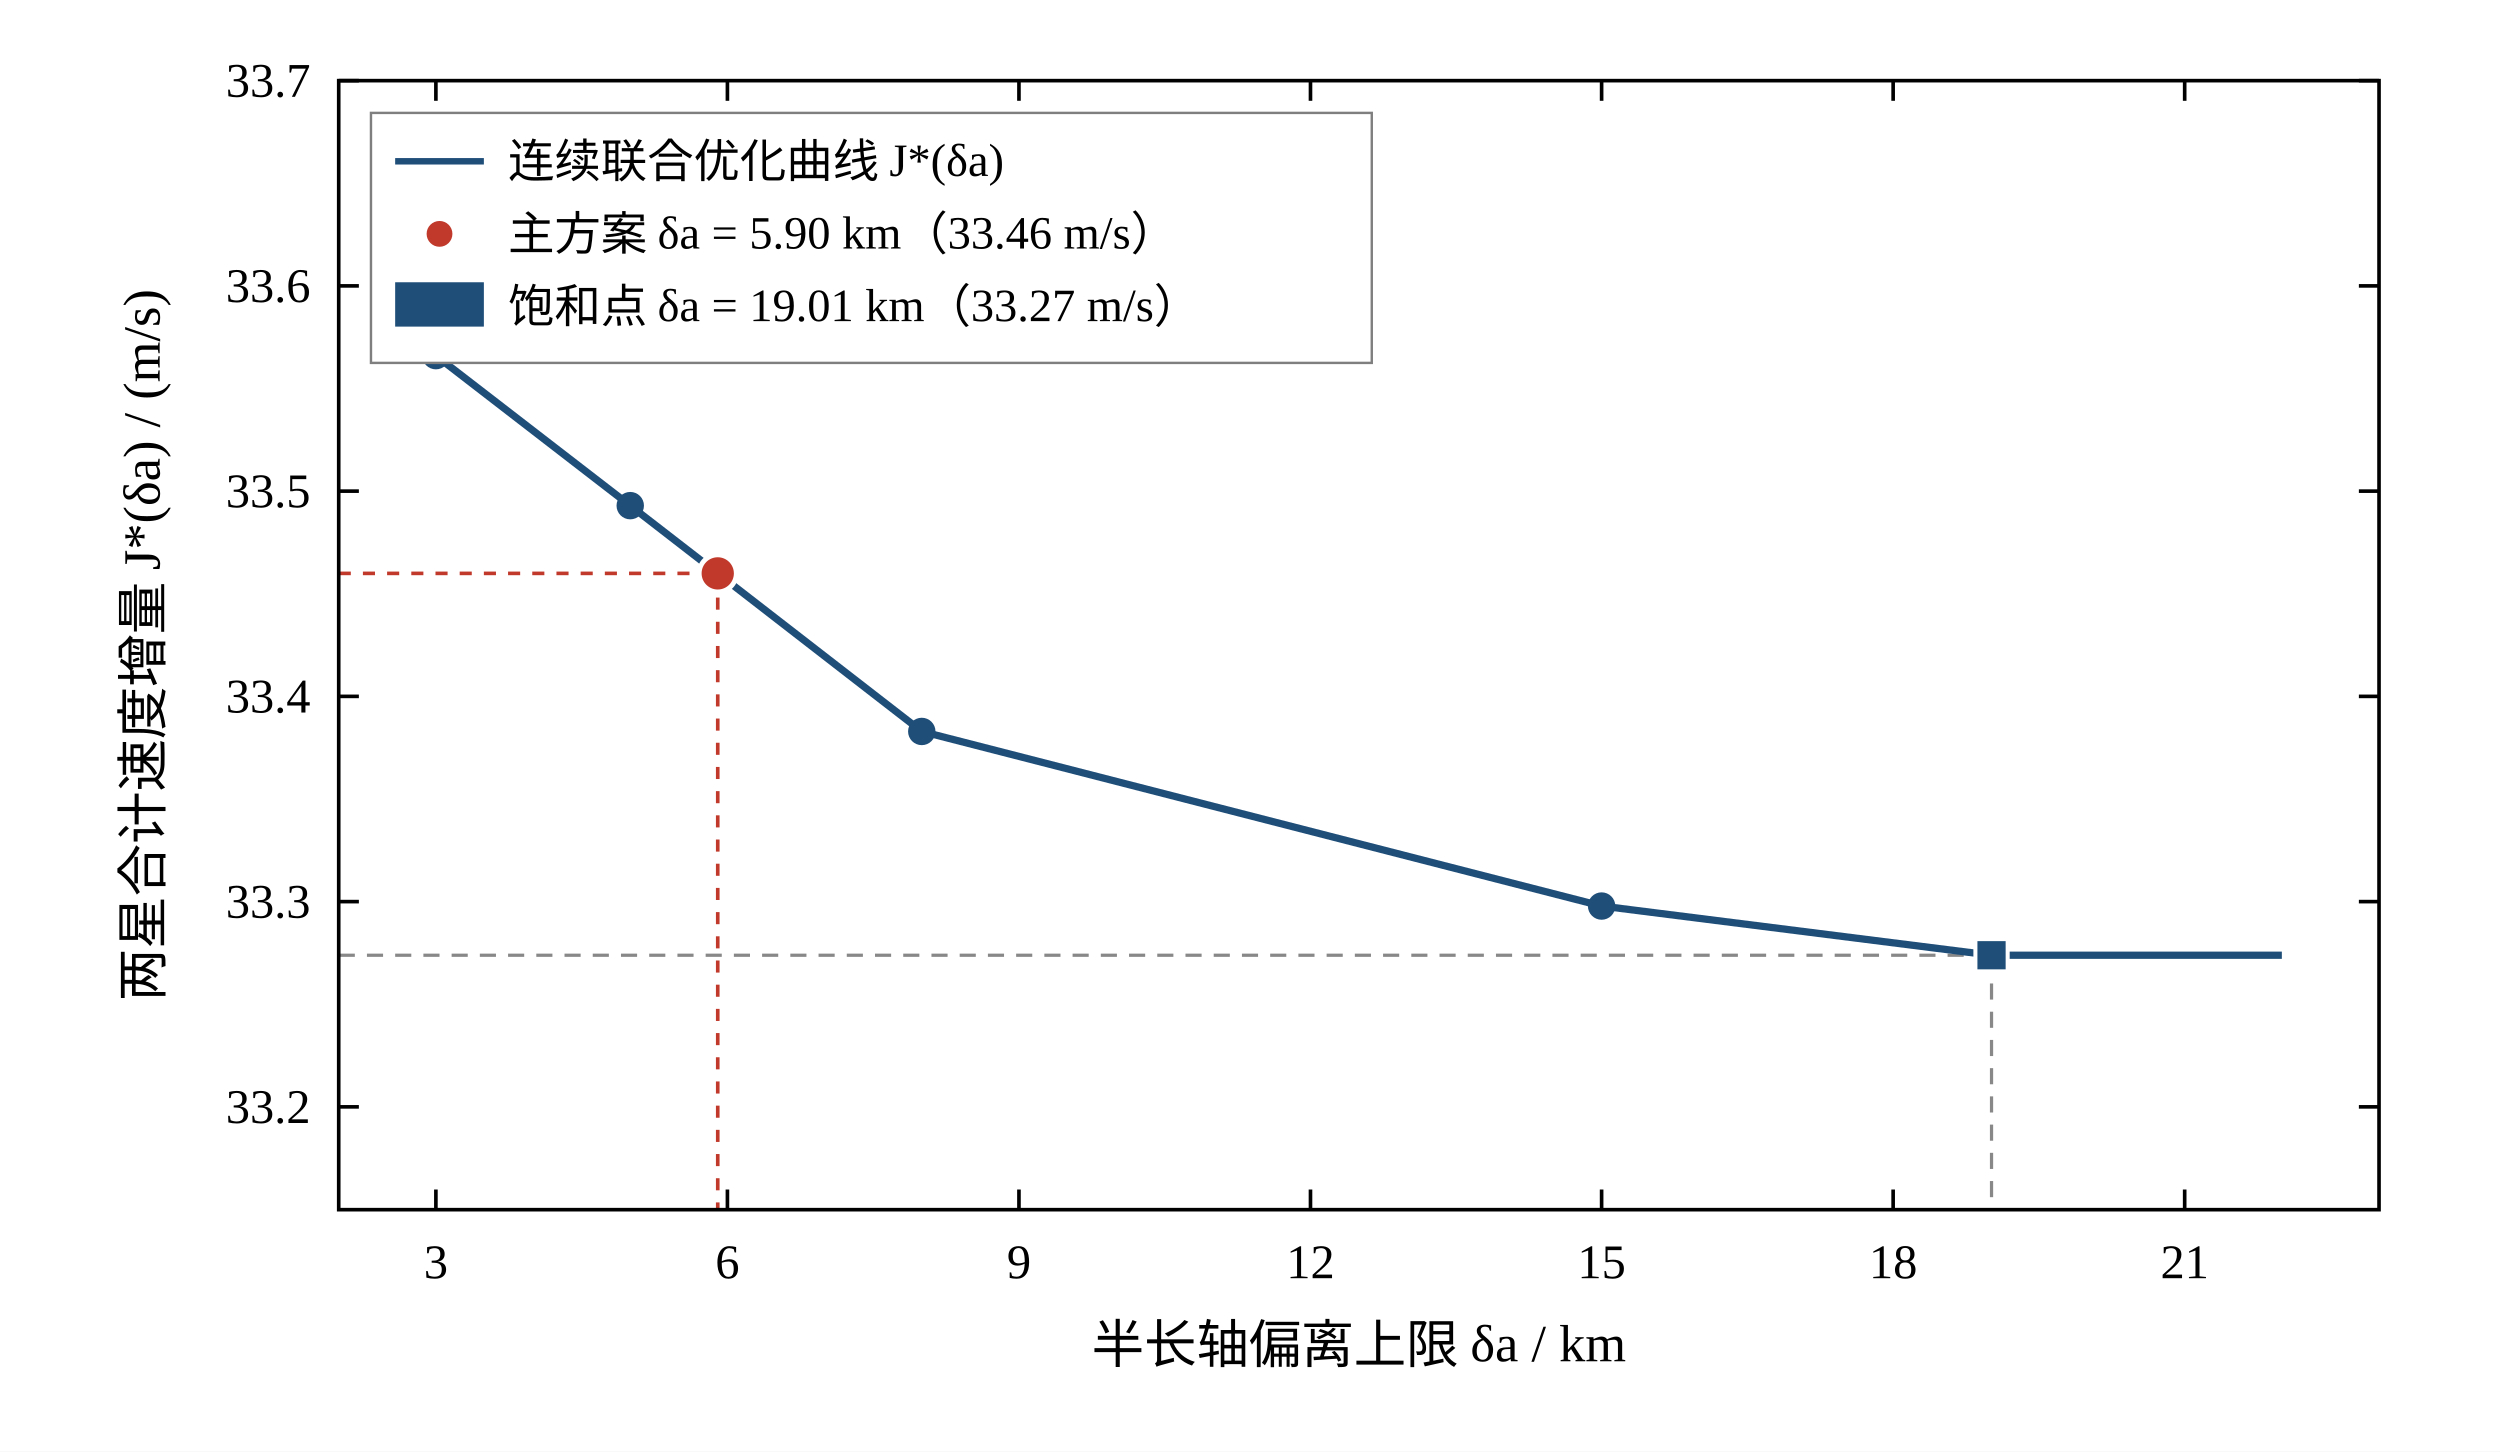
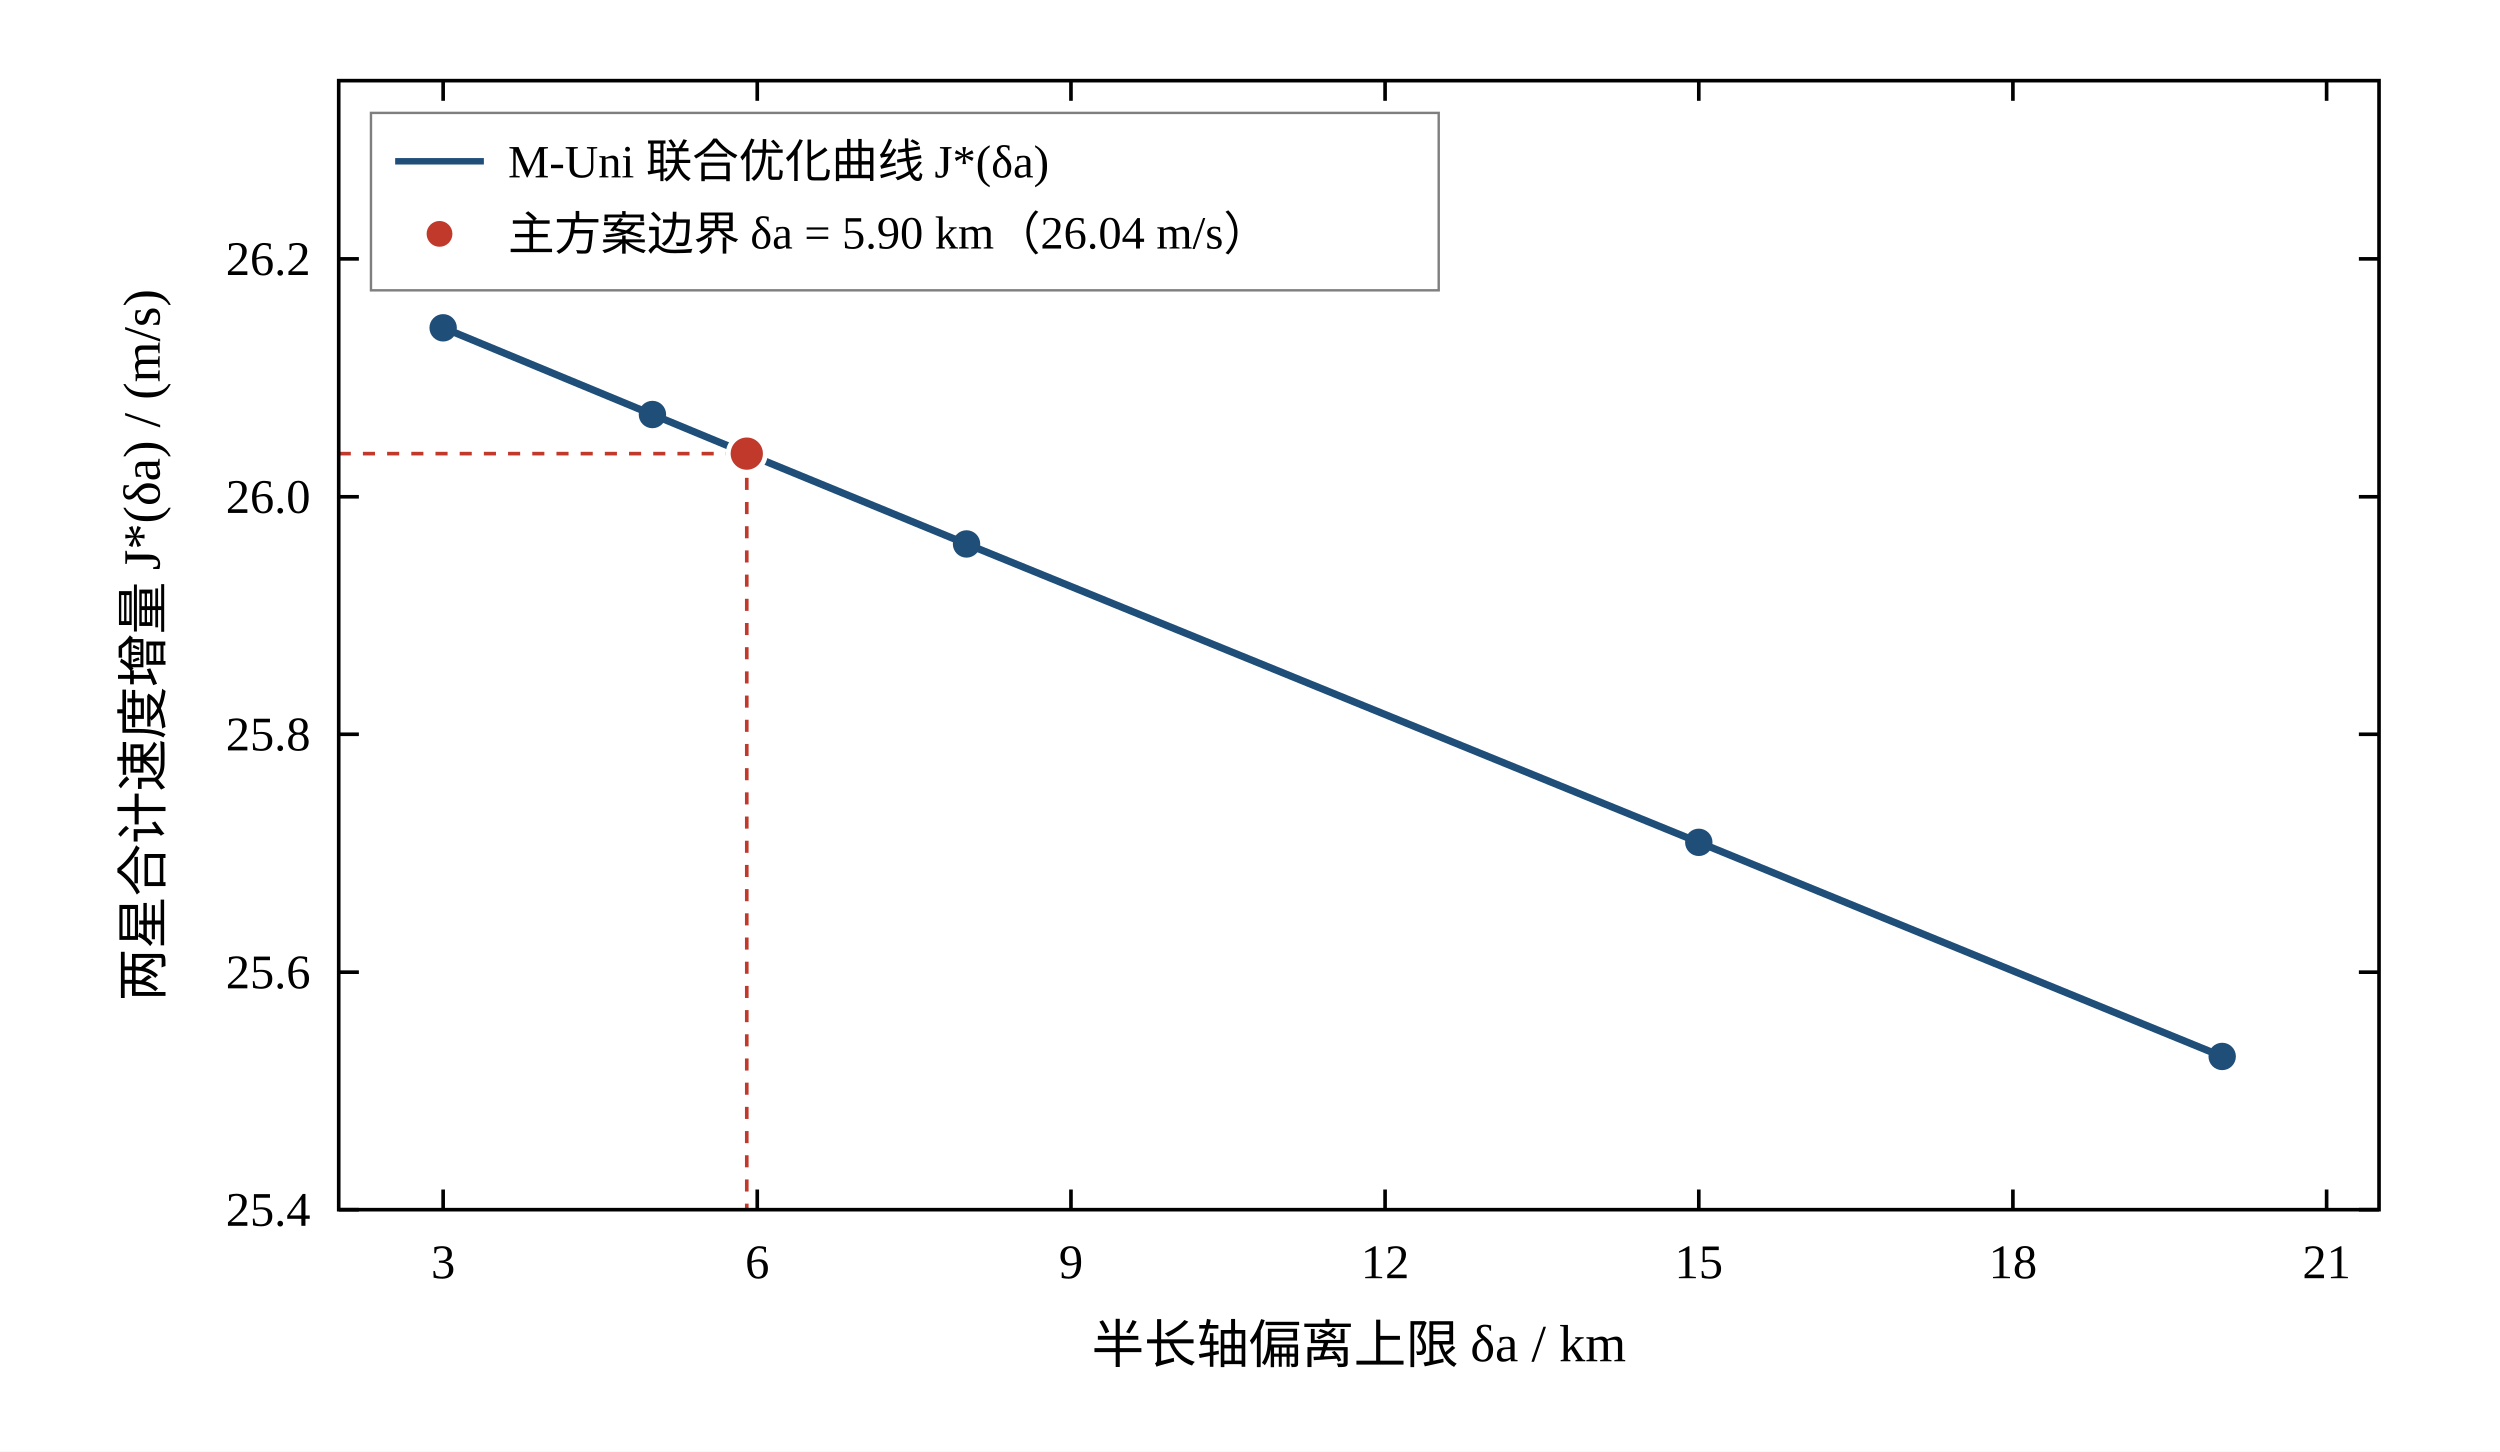
<svg xmlns="http://www.w3.org/2000/svg" width="620" height="360" viewBox="0 0 620 360">
  <rect x="0" y="0" width="620" height="360" fill="#FFFFFF" />
-   <line x1="84.0" y1="236.9" x2="493.9" y2="236.9" stroke="#888888" stroke-width="0.8" stroke-dasharray="4,3" />
-   <line x1="493.9" y1="236.9" x2="493.9" y2="300.0" stroke="#888888" stroke-width="0.8" stroke-dasharray="4,3" />
-   <line x1="178.0" y1="142.2" x2="178.0" y2="300.0" stroke="#C0392B" stroke-width="0.9" stroke-dasharray="3,3" />
-   <line x1="84.0" y1="142.2" x2="178.0" y2="142.2" stroke="#C0392B" stroke-width="0.9" stroke-dasharray="3,3" />
-   <polyline points="108.1,88.2 156.3,125.4 178.0,142.2 228.6,181.4 397.2,224.7 493.9,236.9 565.9,236.9" fill="none" stroke="#1F4E79" stroke-width="1.8" />
-   <circle cx="108.1" cy="88.2" r="3.4" fill="#1F4E79" stroke="none" />
-   <circle cx="156.3" cy="125.4" r="3.4" fill="#1F4E79" stroke="none" />
-   <circle cx="178.0" cy="142.2" r="4.6" fill="#C0392B" stroke="white" stroke-width="1.2" />
-   <circle cx="228.6" cy="181.4" r="3.4" fill="#1F4E79" stroke="none" />
-   <circle cx="397.2" cy="224.7" r="3.4" fill="#1F4E79" stroke="none" />
-   <rect x="489.9" y="232.9" width="8" height="8" fill="#1F4E79" stroke="white" stroke-width="1" />
+   <line x1="185.2" y1="112.5" x2="185.2" y2="300.0" stroke="#C0392B" stroke-width="0.9" stroke-dasharray="3,3" />
+   <line x1="84.0" y1="112.5" x2="185.2" y2="112.5" stroke="#C0392B" stroke-width="0.9" stroke-dasharray="3,3" />
+   <polyline points="109.9,81.3 161.8,102.8 185.2,112.5 239.7,134.9 421.3,208.9 551.1,262.0" fill="none" stroke="#1F4E79" stroke-width="1.8" />
+   <circle cx="109.9" cy="81.3" r="3.4" fill="#1F4E79" stroke="none" />
+   <circle cx="161.8" cy="102.8" r="3.4" fill="#1F4E79" stroke="none" />
+   <circle cx="185.2" cy="112.5" r="4.6" fill="#C0392B" stroke="white" stroke-width="1.2" />
+   <circle cx="239.7" cy="134.9" r="3.4" fill="#1F4E79" stroke="none" />
+   <circle cx="421.3" cy="208.9" r="3.4" fill="#1F4E79" stroke="none" />
+   <circle cx="551.1" cy="262.0" r="3.4" fill="#1F4E79" stroke="none" />
  <rect x="84" y="20" width="506" height="280" fill="none" stroke="#000000" stroke-width="0.9" />
-   <line x1="84.0" y1="274.5" x2="89.0" y2="274.5" stroke="#000000" stroke-width="0.9" />
-   <line x1="590.0" y1="274.5" x2="585.0" y2="274.5" stroke="#000000" stroke-width="0.9" />
-   <text x="77.0" y="278.5" font-family="SimSun, Times New Roman" font-size="12" text-anchor="end" fill="#000000">33.2</text>
-   <line x1="84.0" y1="223.6" x2="89.0" y2="223.6" stroke="#000000" stroke-width="0.9" />
-   <line x1="590.0" y1="223.6" x2="585.0" y2="223.6" stroke="#000000" stroke-width="0.9" />
-   <text x="77.0" y="227.6" font-family="SimSun, Times New Roman" font-size="12" text-anchor="end" fill="#000000">33.3</text>
-   <line x1="84.0" y1="172.7" x2="89.0" y2="172.7" stroke="#000000" stroke-width="0.9" />
-   <line x1="590.0" y1="172.7" x2="585.0" y2="172.7" stroke="#000000" stroke-width="0.9" />
-   <text x="77.0" y="176.7" font-family="SimSun, Times New Roman" font-size="12" text-anchor="end" fill="#000000">33.4</text>
-   <line x1="84.0" y1="121.8" x2="89.0" y2="121.8" stroke="#000000" stroke-width="0.9" />
-   <line x1="590.0" y1="121.8" x2="585.0" y2="121.8" stroke="#000000" stroke-width="0.9" />
-   <text x="77.0" y="125.8" font-family="SimSun, Times New Roman" font-size="12" text-anchor="end" fill="#000000">33.5</text>
-   <line x1="84.0" y1="70.9" x2="89.0" y2="70.9" stroke="#000000" stroke-width="0.9" />
-   <line x1="590.0" y1="70.9" x2="585.0" y2="70.9" stroke="#000000" stroke-width="0.9" />
-   <text x="77.0" y="74.9" font-family="SimSun, Times New Roman" font-size="12" text-anchor="end" fill="#000000">33.6</text>
-   <line x1="84.0" y1="20.0" x2="89.0" y2="20.0" stroke="#000000" stroke-width="0.9" />
-   <line x1="590.0" y1="20.0" x2="585.0" y2="20.0" stroke="#000000" stroke-width="0.9" />
-   <text x="77.0" y="24.0" font-family="SimSun, Times New Roman" font-size="12" text-anchor="end" fill="#000000">33.7</text>
-   <line x1="108.1" y1="300.0" x2="108.1" y2="295.0" stroke="#000000" stroke-width="0.9" />
-   <line x1="108.1" y1="20.0" x2="108.1" y2="25.0" stroke="#000000" stroke-width="0.9" />
-   <text x="108.1" y="317.0" font-family="SimSun, Times New Roman" font-size="12" text-anchor="middle" fill="#000000">3</text>
-   <line x1="180.4" y1="300.0" x2="180.4" y2="295.0" stroke="#000000" stroke-width="0.9" />
-   <line x1="180.4" y1="20.0" x2="180.4" y2="25.0" stroke="#000000" stroke-width="0.9" />
-   <text x="180.4" y="317.0" font-family="SimSun, Times New Roman" font-size="12" text-anchor="middle" fill="#000000">6</text>
-   <line x1="252.7" y1="300.0" x2="252.7" y2="295.0" stroke="#000000" stroke-width="0.9" />
-   <line x1="252.7" y1="20.0" x2="252.7" y2="25.0" stroke="#000000" stroke-width="0.9" />
-   <text x="252.7" y="317.0" font-family="SimSun, Times New Roman" font-size="12" text-anchor="middle" fill="#000000">9</text>
-   <line x1="325.0" y1="300.0" x2="325.0" y2="295.0" stroke="#000000" stroke-width="0.9" />
-   <line x1="325.0" y1="20.0" x2="325.0" y2="25.0" stroke="#000000" stroke-width="0.9" />
-   <text x="325.0" y="317.0" font-family="SimSun, Times New Roman" font-size="12" text-anchor="middle" fill="#000000">12</text>
-   <line x1="397.2" y1="300.0" x2="397.2" y2="295.0" stroke="#000000" stroke-width="0.9" />
-   <line x1="397.2" y1="20.0" x2="397.2" y2="25.0" stroke="#000000" stroke-width="0.9" />
-   <text x="397.2" y="317.0" font-family="SimSun, Times New Roman" font-size="12" text-anchor="middle" fill="#000000">15</text>
-   <line x1="469.5" y1="300.0" x2="469.5" y2="295.0" stroke="#000000" stroke-width="0.9" />
-   <line x1="469.5" y1="20.0" x2="469.5" y2="25.0" stroke="#000000" stroke-width="0.9" />
-   <text x="469.5" y="317.0" font-family="SimSun, Times New Roman" font-size="12" text-anchor="middle" fill="#000000">18</text>
-   <line x1="541.8" y1="300.0" x2="541.8" y2="295.0" stroke="#000000" stroke-width="0.9" />
-   <line x1="541.8" y1="20.0" x2="541.8" y2="25.0" stroke="#000000" stroke-width="0.9" />
-   <text x="541.8" y="317.0" font-family="SimSun, Times New Roman" font-size="12" text-anchor="middle" fill="#000000">21</text>
+   <line x1="84.0" y1="300.0" x2="89.0" y2="300.0" stroke="#000000" stroke-width="0.9" />
+   <line x1="590.0" y1="300.0" x2="585.0" y2="300.0" stroke="#000000" stroke-width="0.9" />
+   <text x="77.0" y="304.0" font-family="SimSun, Times New Roman" font-size="12" text-anchor="end" fill="#000000">25.4</text>
+   <line x1="84.0" y1="241.1" x2="89.0" y2="241.1" stroke="#000000" stroke-width="0.9" />
+   <line x1="590.0" y1="241.1" x2="585.0" y2="241.1" stroke="#000000" stroke-width="0.9" />
+   <text x="77.0" y="245.1" font-family="SimSun, Times New Roman" font-size="12" text-anchor="end" fill="#000000">25.6</text>
+   <line x1="84.0" y1="182.1" x2="89.0" y2="182.1" stroke="#000000" stroke-width="0.9" />
+   <line x1="590.0" y1="182.1" x2="585.0" y2="182.1" stroke="#000000" stroke-width="0.9" />
+   <text x="77.0" y="186.1" font-family="SimSun, Times New Roman" font-size="12" text-anchor="end" fill="#000000">25.8</text>
+   <line x1="84.0" y1="123.2" x2="89.0" y2="123.2" stroke="#000000" stroke-width="0.9" />
+   <line x1="590.0" y1="123.2" x2="585.0" y2="123.2" stroke="#000000" stroke-width="0.9" />
+   <text x="77.0" y="127.2" font-family="SimSun, Times New Roman" font-size="12" text-anchor="end" fill="#000000">26.0</text>
+   <line x1="84.0" y1="64.2" x2="89.0" y2="64.2" stroke="#000000" stroke-width="0.9" />
+   <line x1="590.0" y1="64.2" x2="585.0" y2="64.2" stroke="#000000" stroke-width="0.9" />
+   <text x="77.0" y="68.2" font-family="SimSun, Times New Roman" font-size="12" text-anchor="end" fill="#000000">26.2</text>
+   <line x1="109.9" y1="300.0" x2="109.9" y2="295.0" stroke="#000000" stroke-width="0.9" />
+   <line x1="109.9" y1="20.0" x2="109.9" y2="25.0" stroke="#000000" stroke-width="0.9" />
+   <text x="109.9" y="317.0" font-family="SimSun, Times New Roman" font-size="12" text-anchor="middle" fill="#000000">3</text>
+   <line x1="187.8" y1="300.0" x2="187.8" y2="295.0" stroke="#000000" stroke-width="0.9" />
+   <line x1="187.8" y1="20.0" x2="187.8" y2="25.0" stroke="#000000" stroke-width="0.9" />
+   <text x="187.8" y="317.0" font-family="SimSun, Times New Roman" font-size="12" text-anchor="middle" fill="#000000">6</text>
+   <line x1="265.6" y1="300.0" x2="265.6" y2="295.0" stroke="#000000" stroke-width="0.9" />
+   <line x1="265.6" y1="20.0" x2="265.6" y2="25.0" stroke="#000000" stroke-width="0.9" />
+   <text x="265.6" y="317.0" font-family="SimSun, Times New Roman" font-size="12" text-anchor="middle" fill="#000000">9</text>
+   <line x1="343.5" y1="300.0" x2="343.5" y2="295.0" stroke="#000000" stroke-width="0.9" />
+   <line x1="343.5" y1="20.0" x2="343.5" y2="25.0" stroke="#000000" stroke-width="0.9" />
+   <text x="343.5" y="317.0" font-family="SimSun, Times New Roman" font-size="12" text-anchor="middle" fill="#000000">12</text>
+   <line x1="421.3" y1="300.0" x2="421.3" y2="295.0" stroke="#000000" stroke-width="0.9" />
+   <line x1="421.3" y1="20.0" x2="421.3" y2="25.0" stroke="#000000" stroke-width="0.9" />
+   <text x="421.3" y="317.0" font-family="SimSun, Times New Roman" font-size="12" text-anchor="middle" fill="#000000">15</text>
+   <line x1="499.2" y1="300.0" x2="499.2" y2="295.0" stroke="#000000" stroke-width="0.9" />
+   <line x1="499.2" y1="20.0" x2="499.2" y2="25.0" stroke="#000000" stroke-width="0.9" />
+   <text x="499.2" y="317.0" font-family="SimSun, Times New Roman" font-size="12" text-anchor="middle" fill="#000000">18</text>
+   <line x1="577.0" y1="300.0" x2="577.0" y2="295.0" stroke="#000000" stroke-width="0.9" />
+   <line x1="577.0" y1="20.0" x2="577.0" y2="25.0" stroke="#000000" stroke-width="0.9" />
+   <text x="577.0" y="317.0" font-family="SimSun, Times New Roman" font-size="12" text-anchor="middle" fill="#000000">21</text>
  <text x="337.0" y="338.0" font-family="SimSun, Times New Roman" font-size="13" text-anchor="middle" fill="#000000">半长轴偏离上限 δa / km</text>
  <text x="40.0" y="160.0" font-family="SimSun, Times New Roman" font-size="13" text-anchor="middle" fill="#000000" transform="rotate(-90 40.0 160.0)">两星合计速度增量 J*(δa) / (m/s)</text>
-   <rect x="92" y="28" width="248.2" height="62" fill="#FFFFFF" stroke="#7F7F7F" stroke-width="0.6" />
+   <rect x="92" y="28" width="264.8" height="44" fill="#FFFFFF" stroke="#7F7F7F" stroke-width="0.6" />
  <line x1="98.0" y1="40.0" x2="120.0" y2="40.0" stroke="#1F4E79" stroke-width="1.6" />
-   <text x="126.0" y="44.0" font-family="SimSun, Times New Roman" font-size="11.5" text-anchor="start" fill="#000000">连续联合优化曲线 J*(δa)</text>
+   <text x="126.0" y="44.0" font-family="SimSun, Times New Roman" font-size="11.5" text-anchor="start" fill="#000000">M-Uni 联合优化曲线 J*(δa)</text>
  <circle cx="109" cy="58" r="3.2" fill="#C0392B" stroke="none" />
-   <text x="126.0" y="62.0" font-family="SimSun, Times New Roman" font-size="11.5" text-anchor="start" fill="#000000">主方案 δa = 5.90 km（33.46 m/s）</text>
-   <rect x="98" y="70" width="22" height="11" fill="#1F4E79" stroke="none" />
-   <text x="126.0" y="80.0" font-family="SimSun, Times New Roman" font-size="11.5" text-anchor="start" fill="#000000">饱和点 δa = 19.01 km（33.27 m/s）</text>
+   <text x="126.0" y="62.0" font-family="SimSun, Times New Roman" font-size="11.5" text-anchor="start" fill="#000000">主方案边界 δa = 5.90 km（26.04 m/s）</text>
</svg>
